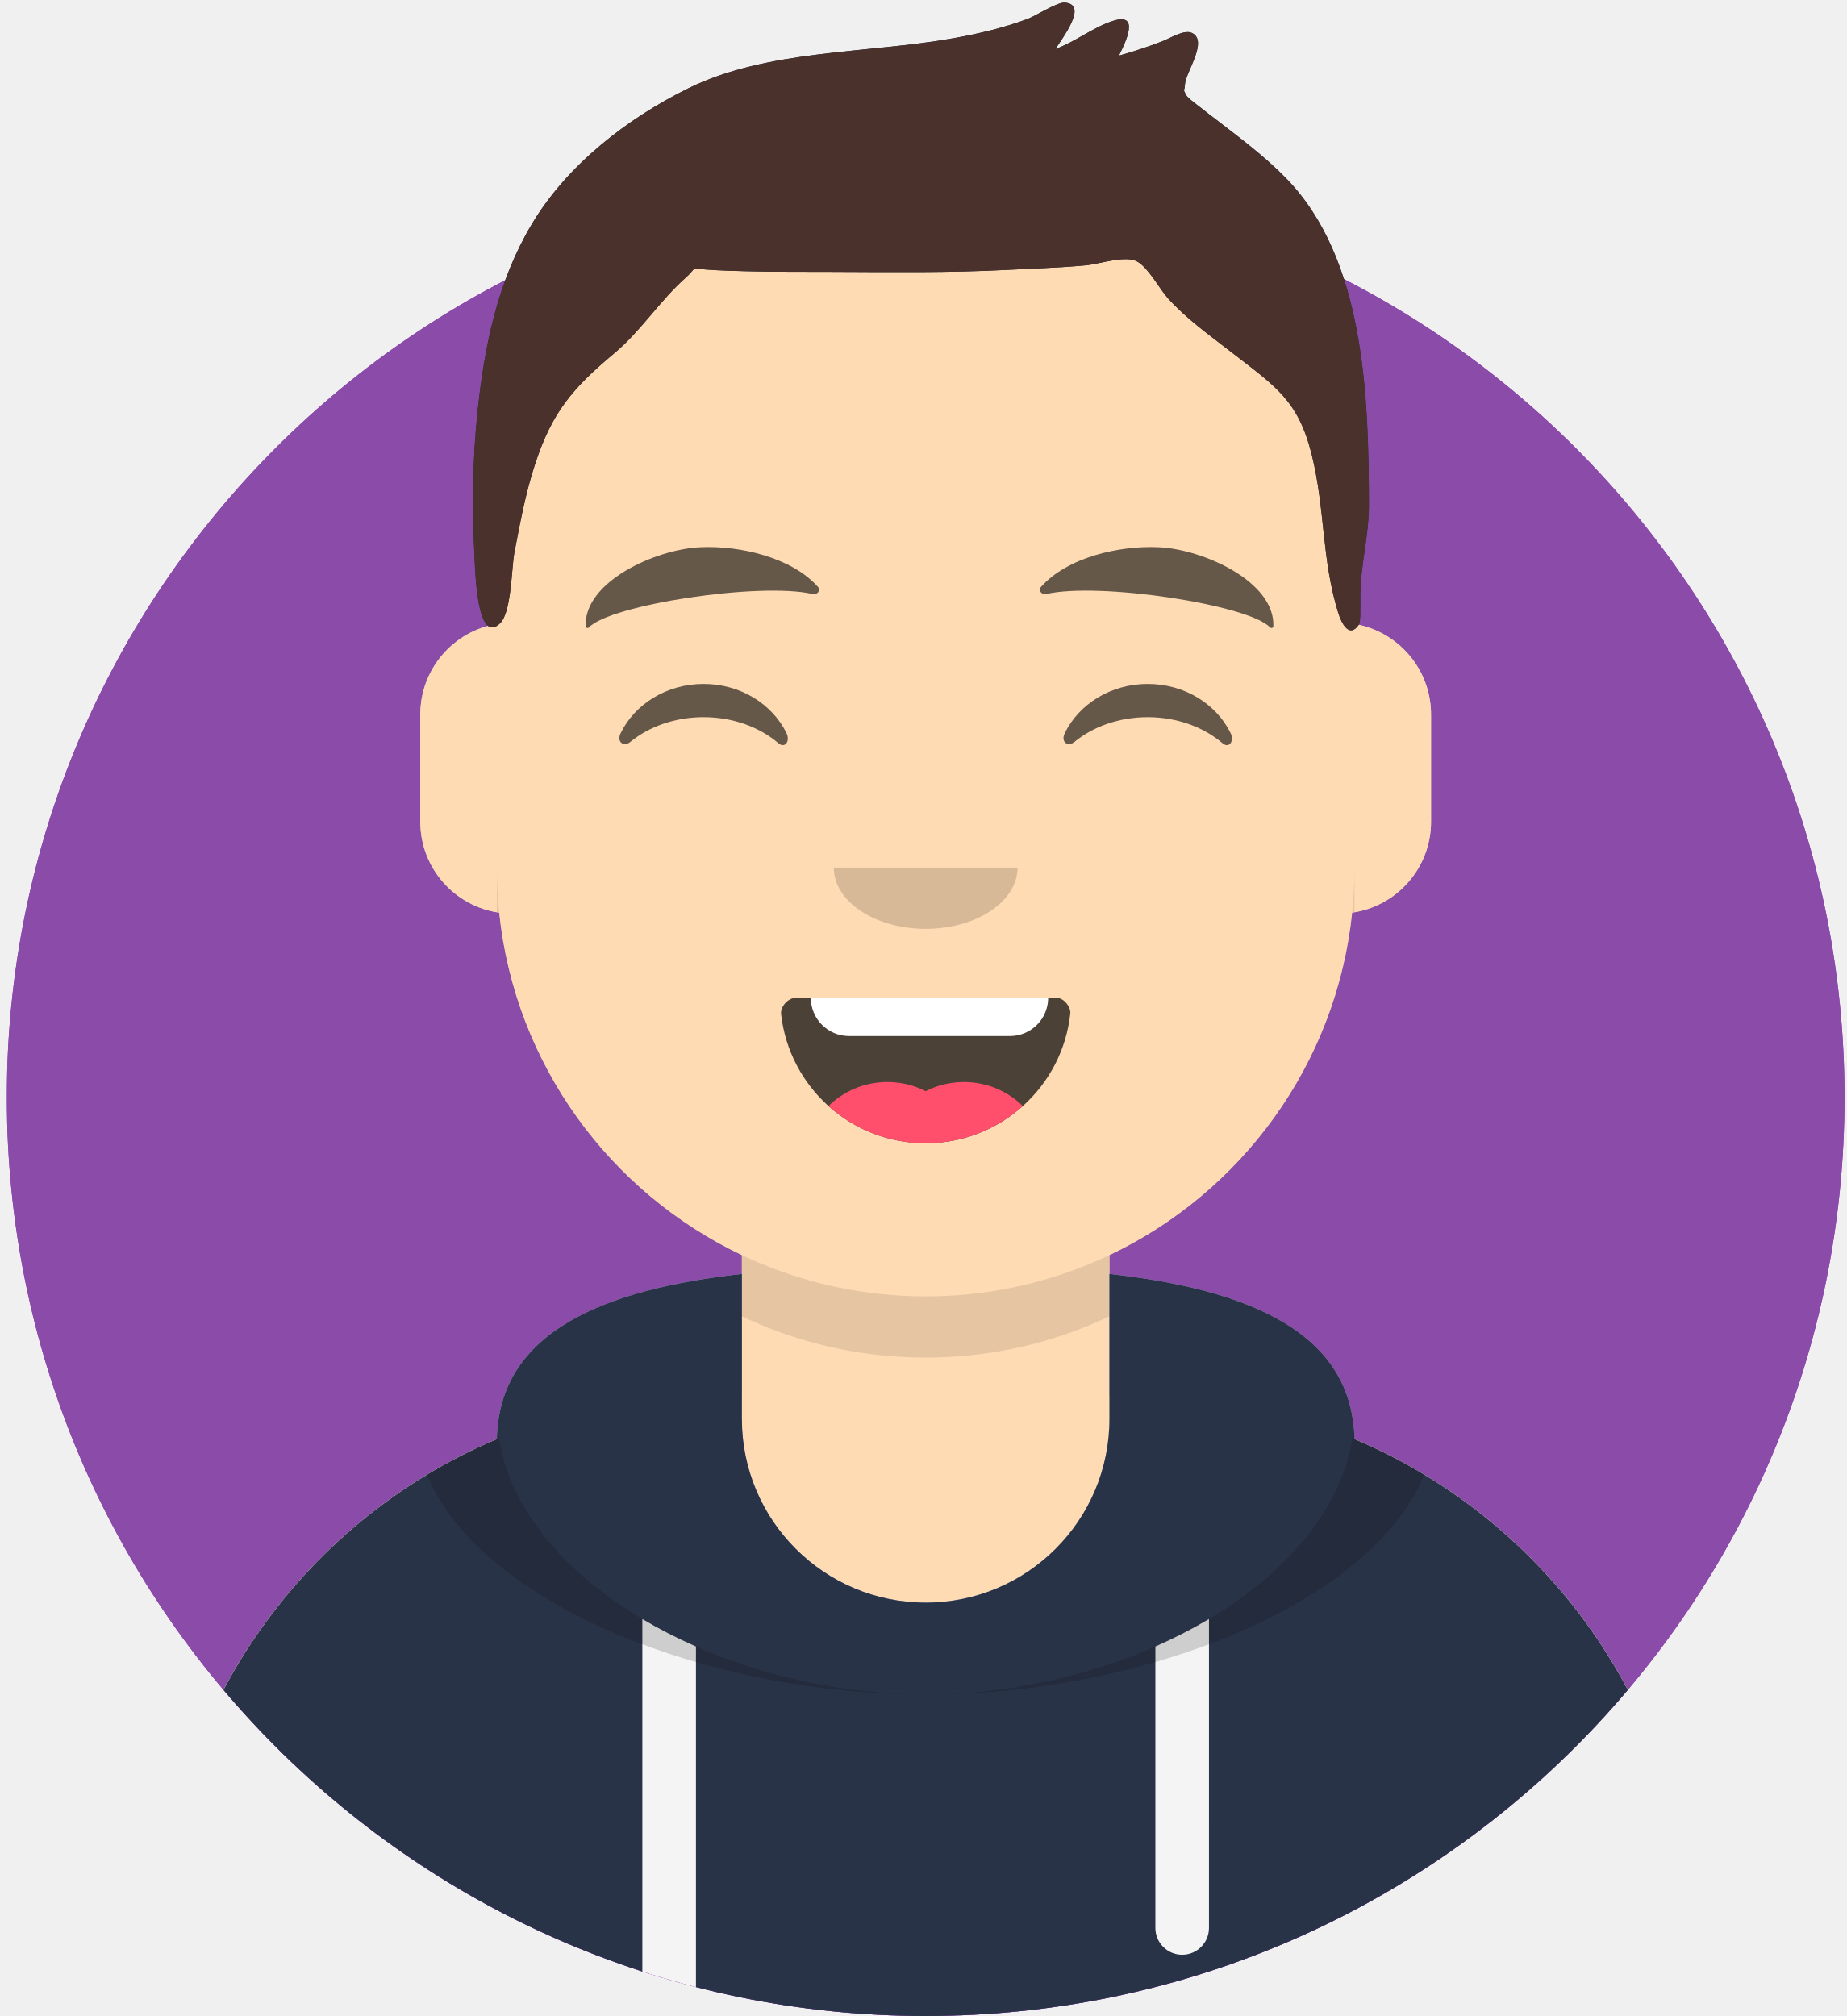
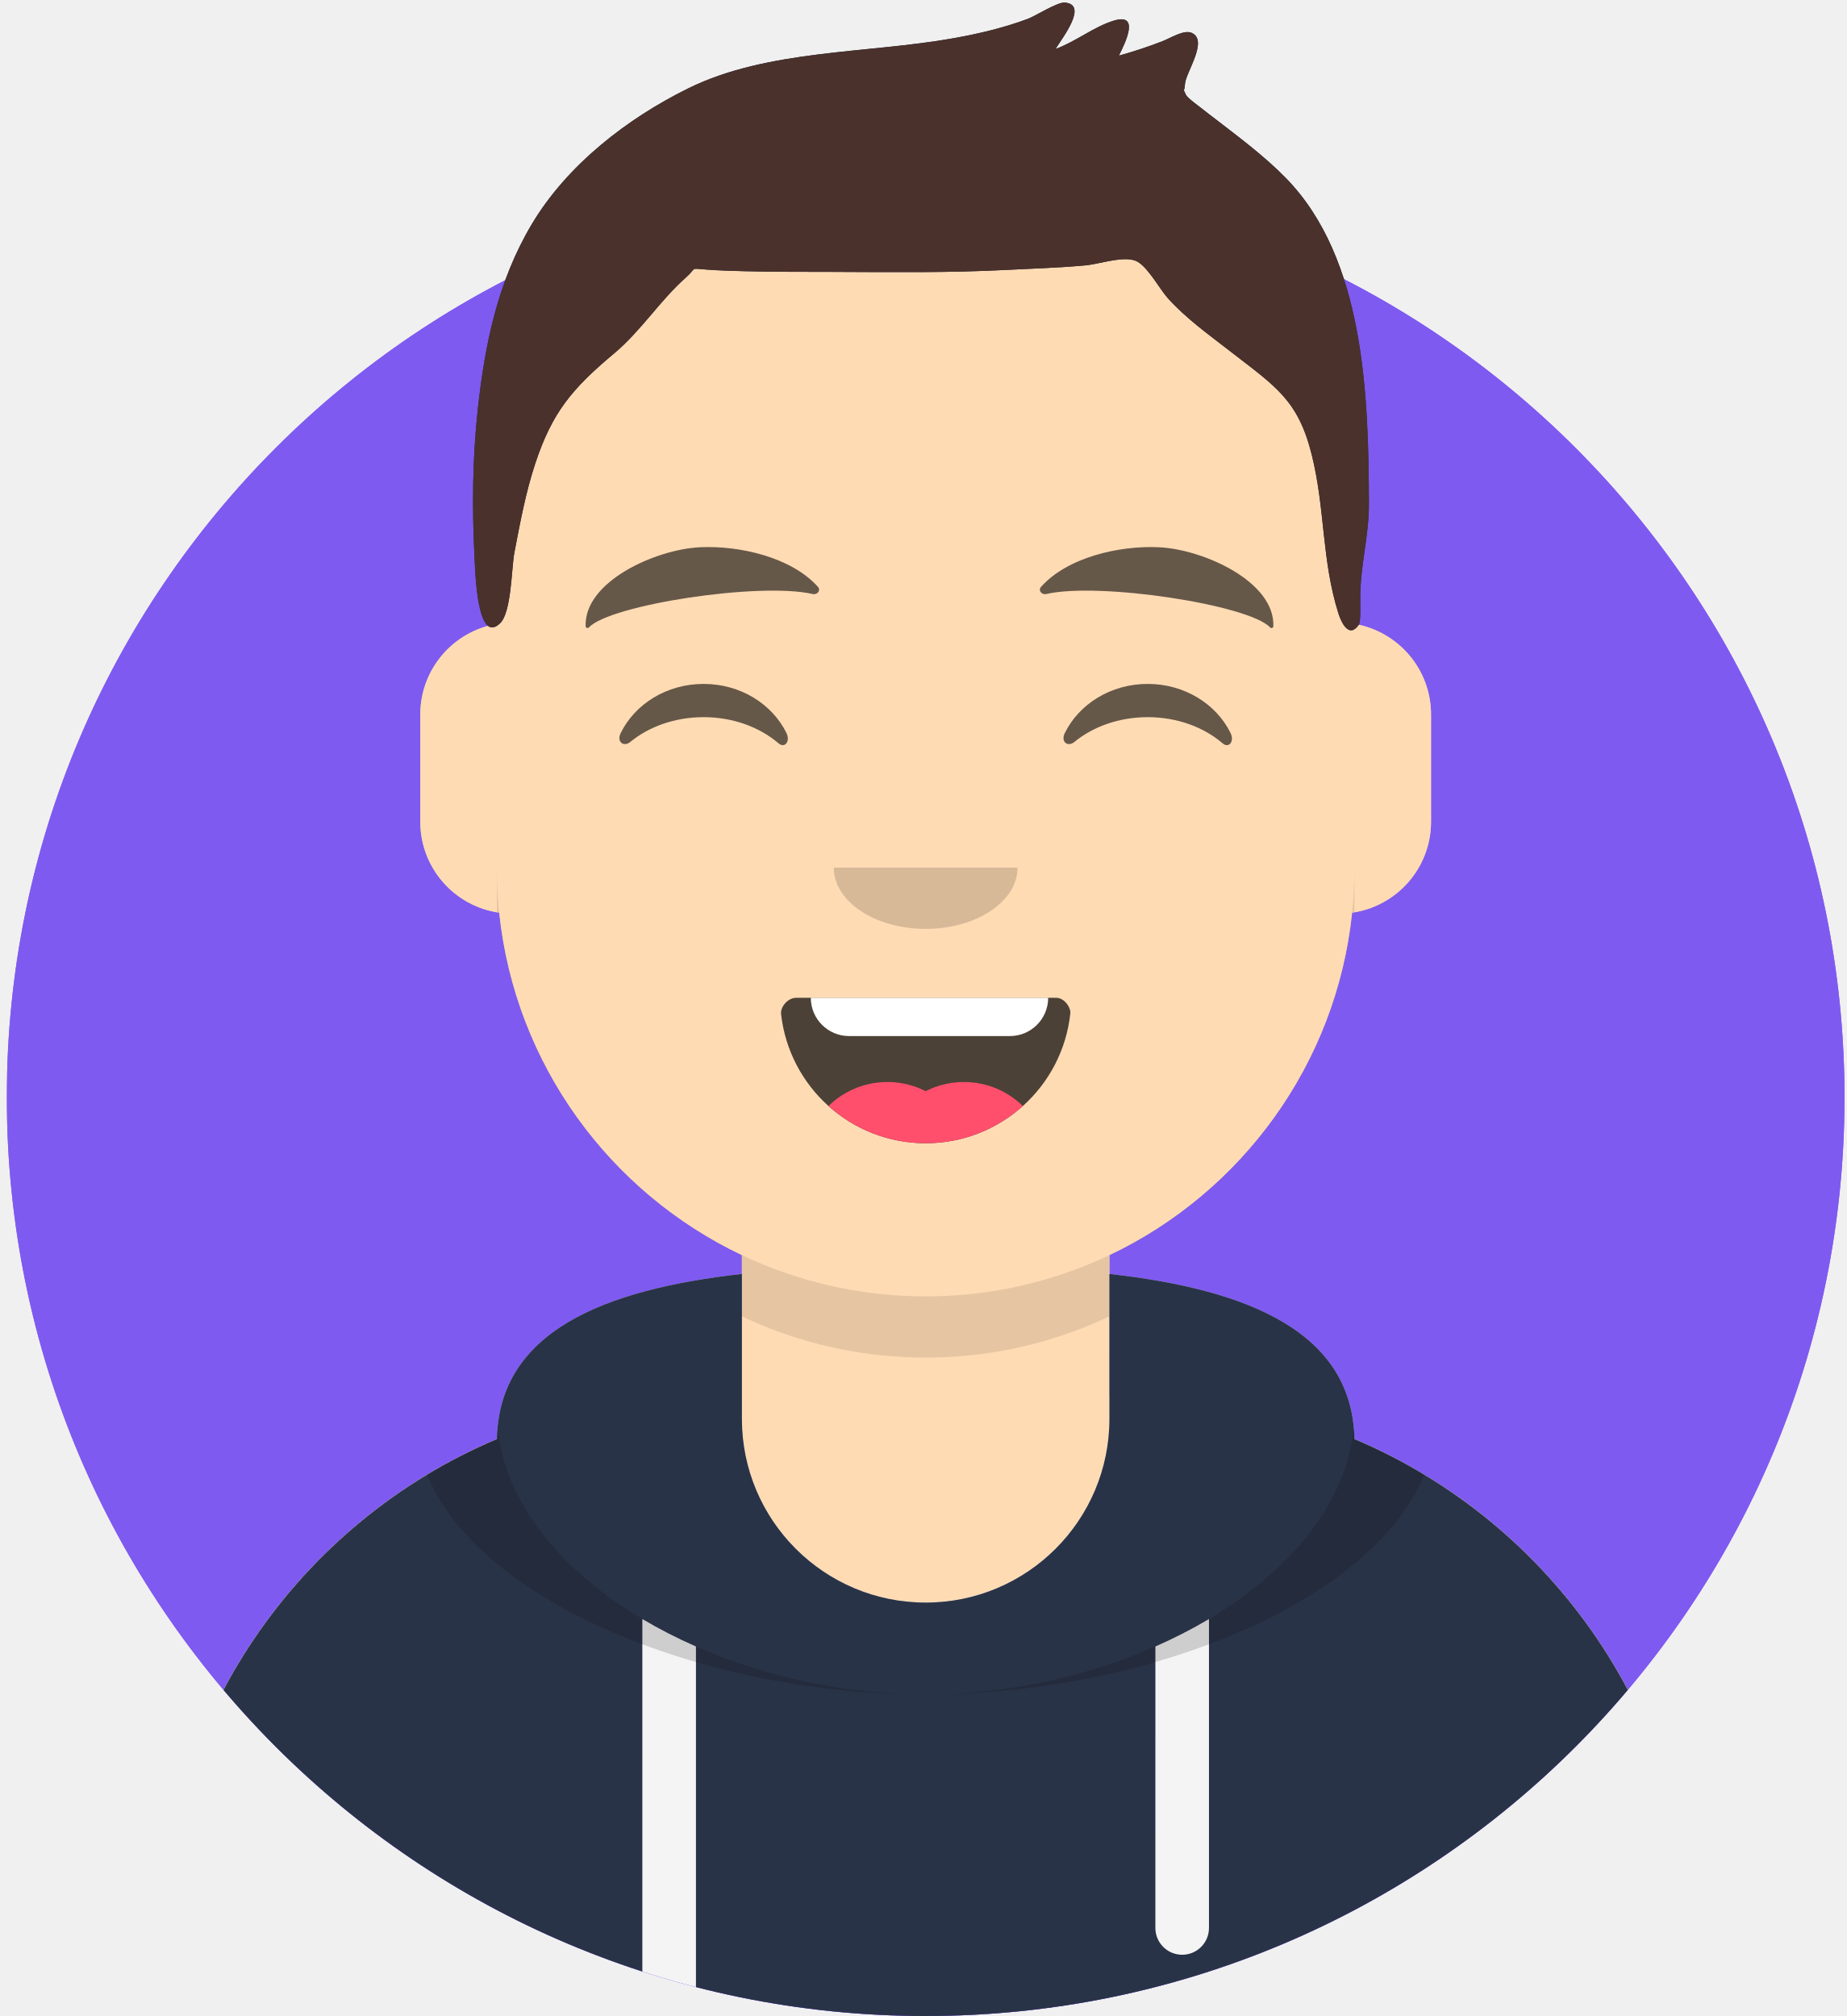
<svg xmlns="http://www.w3.org/2000/svg" xmlns:xlink="http://www.w3.org/1999/xlink" width="217px" height="237px" viewBox="0 0 217 237" version="1.1">
  <defs>
    <circle id="path-1" cx="108" cy="108" r="108" />
    <path d="M-3.19744231e-14,144 L-3.19744231e-14,-1.42108547e-14 L237.6,-1.42108547e-14 L237.6,144 L226.8,144 C226.8,203.647 178.447,252 118.8,252 C59.153,252 10.8,203.647 10.8,144 L10.8,144 L-3.19744231e-14,144 Z" id="path-3" />
    <path d="M90,0 C117.835,-5.11323436e-15 140.4,22.565 140.4,50.4 L140.401,55.949 C145.508,56.807 149.4,61.249 149.4,66.6 L149.4,79.2 C149.4,84.647 145.367,89.152 140.125,89.893 C138.265,107.718 127.114,122.78 111.601,130.149 L111.6,146.7 L115.2,146.7 C150.988,146.7 180,175.712 180,211.5 L180,219.6 L0,219.6 L0,211.5 C-4.38277231e-15,175.712 29.012,146.7 64.8,146.7 L68.4,146.7 L68.4,130.15 C52.886,122.78 41.735,107.718 39.875,89.893 C34.633,89.152 30.6,84.647 30.6,79.2 L30.6,66.6 C30.6,61.249 34.492,56.806 39.6,55.949 L39.6,50.4 C39.6,22.565 62.165,5.11323436e-15 90,0 Z" id="path-5" />
    <path d="M140.401,11.764 C156.691,13.587 169.2,18.597 169.2,31.569 L169.194,31.18 C192.467,41.01 208.8,64.047 208.8,90.9 L208.8,99 L28.8,99 L28.8,90.9 C28.8,64.047 45.133,41.01 68.406,31.18 C68.653,18.496 81.073,13.568 97.2,11.764 L97.2,28.8 C97.2,40.729 106.871,50.4 118.8,50.4 C130.729,50.4 140.4,40.729 140.4,28.8 L140.4,28.8 Z" id="path-7" />
    <path d="M31.606,13.615 C32.558,22.158 39.803,28.8 48.6,28.8 C57.424,28.8 64.687,22.117 65.603,13.536 C65.676,12.845 64.905,11.7 63.938,11.7 C50.534,11.7 40.264,11.7 33.378,11.7 C32.406,11.7 31.511,12.761 31.606,13.615 Z" id="path-9" />
    <rect id="path-11" x="0" y="0" width="237.6" height="252" />
    <path d="M118.135,20.928 C115.651,18.39 112.767,16.236 109.962,14.076 C109.343,13.6 108.715,13.135 108.109,12.641 C107.972,12.528 106.563,11.519 106.394,11.148 C105.988,10.254 106.224,10.95 106.28,9.884 C106.35,8.535 109.1,4.727 107.048,3.854 C106.146,3.47 104.536,4.492 103.67,4.83 C101.977,5.49 100.263,6.054 98.512,6.54 C99.351,4.869 100.95,1.524 97.944,2.419 C95.603,3.116 93.421,4.91 91.068,5.753 C91.847,4.477 94.96,0.523 92.147,0.302 C91.271,0.233 88.724,1.875 87.782,2.226 C84.959,3.275 82.075,3.953 79.111,4.487 C69.033,6.304 57.248,5.786 47.923,10.374 C40.735,13.911 33.636,19.4 29.484,26.389 C25.481,33.125 23.984,40.498 23.146,48.217 C22.532,53.882 22.482,59.738 22.769,65.424 C22.863,67.287 23.073,75.874 25.779,73.273 C27.127,71.978 27.117,66.745 27.457,64.974 C28.133,61.451 28.783,57.911 29.91,54.5 C31.895,48.49 34.238,45.687 39.184,41.547 C42.359,38.89 44.588,35.3 47.625,32.62 C48.99,31.416 47.949,31.542 50.143,31.7 C51.616,31.806 53.097,31.846 54.574,31.885 C57.99,31.974 61.412,31.951 64.829,31.963 C71.711,31.988 78.561,32.085 85.437,31.725 C88.492,31.565 91.556,31.478 94.603,31.195 C96.306,31.038 99.326,29.947 100.728,30.78 C102.01,31.543 103.342,34.034 104.263,35.054 C106.438,37.464 109.032,39.305 111.576,41.282 C116.881,45.403 119.559,46.98 121.17,53.421 C122.775,59.838 122.325,65.791 124.312,72.106 C124.662,73.217 125.586,75.13 126.726,73.415 C126.937,73.096 126.883,71.345 126.883,70.337 C126.883,66.27 127.913,63.218 127.9,59.123 C127.849,46.674 127.447,30.442 118.135,20.928 Z" id="path-13" />
  </defs>
  <g id="Website" stroke="none" stroke-width="1" fill="none" fill-rule="evenodd">
    <g id="mf-avatar" transform="translate(-10, -15)">
      <g id="Circle" transform="translate(10.8, 36)">
        <mask id="mask-2" fill="white">
          <use xlink:href="#path-1" />
        </mask>
-         <use id="Circle-Background" fill="#972dc2" xlink:href="#path-1" />
-         <g id="🖍-Circle-Color" mask="url(#mask-2)" fill="#8a4ca8">
+         <use id="Circle-Background" fill="#7f5af0" xlink:href="#path-1" />
+         <g id="🖍-Circle-Color" mask="url(#mask-2)" fill="#7f5af0">
          <rect id="🖍Color" x="0" y="0" width="216.445" height="216" />
        </g>
      </g>
      <mask id="mask-4" fill="white">
        <use xlink:href="#path-3" />
      </mask>
      <g id="Mask" />
      <g id="Avataaar" mask="url(#mask-4)">
        <g id="Body" transform="translate(28.8, 32.4)">
          <mask id="mask-6" fill="white">
            <use xlink:href="#path-5" />
          </mask>
          <use fill="#D0C6AC" xlink:href="#path-5" />
          <g id="Skin/👶🏻-05-Pale" mask="url(#mask-6)" fill="#FFDBB4">
            <g transform="translate(-28.8, 0)" id="Color">
              <rect x="0" y="0" width="238.384" height="220.355" />
            </g>
          </g>
          <path d="M39.6,84.6 C39.6,112.435 62.165,135 90,135 C117.835,135 140.4,112.435 140.4,84.6 L140.4,84.6 L140.4,91.8 C140.4,119.635 117.835,142.2 90,142.2 C62.165,142.2 39.6,119.635 39.6,91.8 Z" id="Neck-Shadow" fill-opacity="0.1" fill="#000000" mask="url(#mask-6)" />
        </g>
        <g id="Clothing/Hoodie" transform="translate(0, 153)">
          <mask id="mask-8" fill="white">
            <use xlink:href="#path-7" />
          </mask>
          <use id="Hoodie" fill="#B7C1DB" fill-rule="evenodd" xlink:href="#path-7" />
          <g id="Color/Palette/Slate" mask="url(#mask-8)" fill="#293347" fill-rule="evenodd">
            <rect id="🖍Color" x="0" y="0" width="238.491" height="99" />
          </g>
          <path d="M91.8,55.565 L91.8,99 L85.5,99 L85.499,52.335 C87.483,53.514 89.592,54.594 91.8,55.565 Z M152.101,52.334 L152.1,88.65 C152.1,90.39 150.69,91.8 148.95,91.8 C147.21,91.8 145.8,90.39 145.8,88.65 L145.801,55.565 C148.009,54.594 150.118,53.513 152.101,52.334 Z" id="Straps" fill="#F4F4F4" fill-rule="evenodd" mask="url(#mask-8)" />
          <path d="M155.733,11.451 C169.28,14.013 178.65,19.118 178.65,29.077 C178.65,46.818 148.916,61.2 118.8,61.2 C88.684,61.2 58.95,46.818 58.95,29.077 C58.95,19.118 68.32,14.013 81.867,11.451 C73.689,14.466 68.4,19.534 68.4,27.969 C68.4,46.322 93.439,61.2 118.8,61.2 C144.161,61.2 169.2,46.322 169.2,27.969 C169.2,19.71 164.13,14.679 156.241,11.642 Z" id="Shadow" fill-opacity="0.16" fill="#000000" fill-rule="evenodd" mask="url(#mask-8)" />
        </g>
        <g id="Face" transform="translate(68.4, 73.8)">
          <g id="Mouth/Smile" transform="translate(1.8, 46.8)">
            <mask id="mask-10" fill="white">
              <use xlink:href="#path-9" />
            </mask>
            <use id="Mouth" fill-opacity="0.7" fill="#000000" fill-rule="evenodd" xlink:href="#path-9" />
            <path d="M39.6,1.8 L58.5,1.8 C60.985,1.8 63,3.815 63,6.3 L63,11.7 C63,14.185 60.985,16.2 58.5,16.2 L39.6,16.2 C37.115,16.2 35.1,14.185 35.1,11.7 L35.1,6.3 C35.1,3.815 37.115,1.8 39.6,1.8 Z" id="Teeth" fill="#FFFFFF" fill-rule="evenodd" mask="url(#mask-10)" />
            <g id="Tongue" stroke-width="1" fill-rule="evenodd" mask="url(#mask-10)" fill="#FF4F6D">
              <g transform="translate(34.2, 21.6)">
                <circle cx="9.9" cy="9.9" r="9.9" />
                <circle cx="18.9" cy="9.9" r="9.9" />
              </g>
            </g>
          </g>
          <g id="Nose/Default" transform="translate(25.2, 36)" fill="#000000" fill-opacity="0.16">
            <path d="M14.4,7.2 C14.4,11.176 19.235,14.4 25.2,14.4 L25.2,14.4 C31.165,14.4 36,11.176 36,7.2" id="Nose" />
          </g>
          <g id="Eyes/Happy-😁" transform="translate(0, 7.2)" fill="#000000" fill-opacity="0.6">
            <path d="M14.544,20.203 C16.206,16.784 19.948,14.4 24.298,14.4 C28.632,14.4 32.363,16.767 34.034,20.166 C34.53,21.176 33.824,22.003 33.112,21.39 C30.906,19.494 27.773,18.309 24.298,18.309 C20.931,18.309 17.886,19.421 15.694,21.214 C14.892,21.87 14.058,21.203 14.544,20.203 Z" id="Squint" />
            <path d="M66.744,20.203 C68.406,16.784 72.148,14.4 76.498,14.4 C80.832,14.4 84.563,16.767 86.234,20.166 C86.73,21.176 86.024,22.003 85.312,21.39 C83.106,19.494 79.973,18.309 76.498,18.309 C73.131,18.309 70.086,19.421 67.894,21.214 C67.092,21.87 66.258,21.203 66.744,20.203 Z" id="Squint" />
          </g>
          <g id="Eyebrow/Natural/Default-Natural" fill="#000000" fill-opacity="0.6">
            <path d="M23.435,5.589 C18.25,6.285 10.164,10.805 10.84,16.036 C10.862,16.207 11.121,16.261 11.233,16.118 C13.471,13.248 30.774,9.033 37.075,9.913 C37.652,9.994 38.032,9.399 37.639,9.027 C34.269,5.845 28.08,4.961 23.435,5.589" id="Eyebrow" transform="translate(24.3, 10.8) rotate(5) translate(-24.3, -10.8) " />
            <path d="M76.535,5.589 C71.35,6.285 63.264,10.805 63.94,16.036 C63.962,16.207 64.221,16.261 64.333,16.118 C66.571,13.248 83.874,9.033 90.175,9.913 C90.752,9.994 91.132,9.399 90.739,9.027 C87.369,5.845 81.18,4.961 76.535,5.589" id="Eyebrow" transform="translate(77.4, 10.8) scale(-1, 1) rotate(5) translate(-77.4, -10.8) " />
          </g>
        </g>
        <g id="Top">
          <mask id="mask-12" fill="white">
            <use xlink:href="#path-11" />
          </mask>
          <g id="Mask" />
          <g mask="url(#mask-12)">
            <g transform="translate(43, 15)">
              <mask id="mask-14" fill="white">
                <use xlink:href="#path-13" />
              </mask>
              <use id="Short-Hair" stroke="none" fill="#1F3140" fill-rule="evenodd" xlink:href="#path-13" />
              <g id="Color/Hair/Brown-Dark" stroke="none" fill="none" mask="url(#mask-14)" fill-rule="evenodd">
                <g transform="translate(-43.1, -15)" fill="#4A312C" id="Color">
                  <rect x="0" y="0" width="239.107" height="252.406" />
                </g>
              </g>
            </g>
          </g>
        </g>
      </g>
    </g>
  </g>
</svg>
